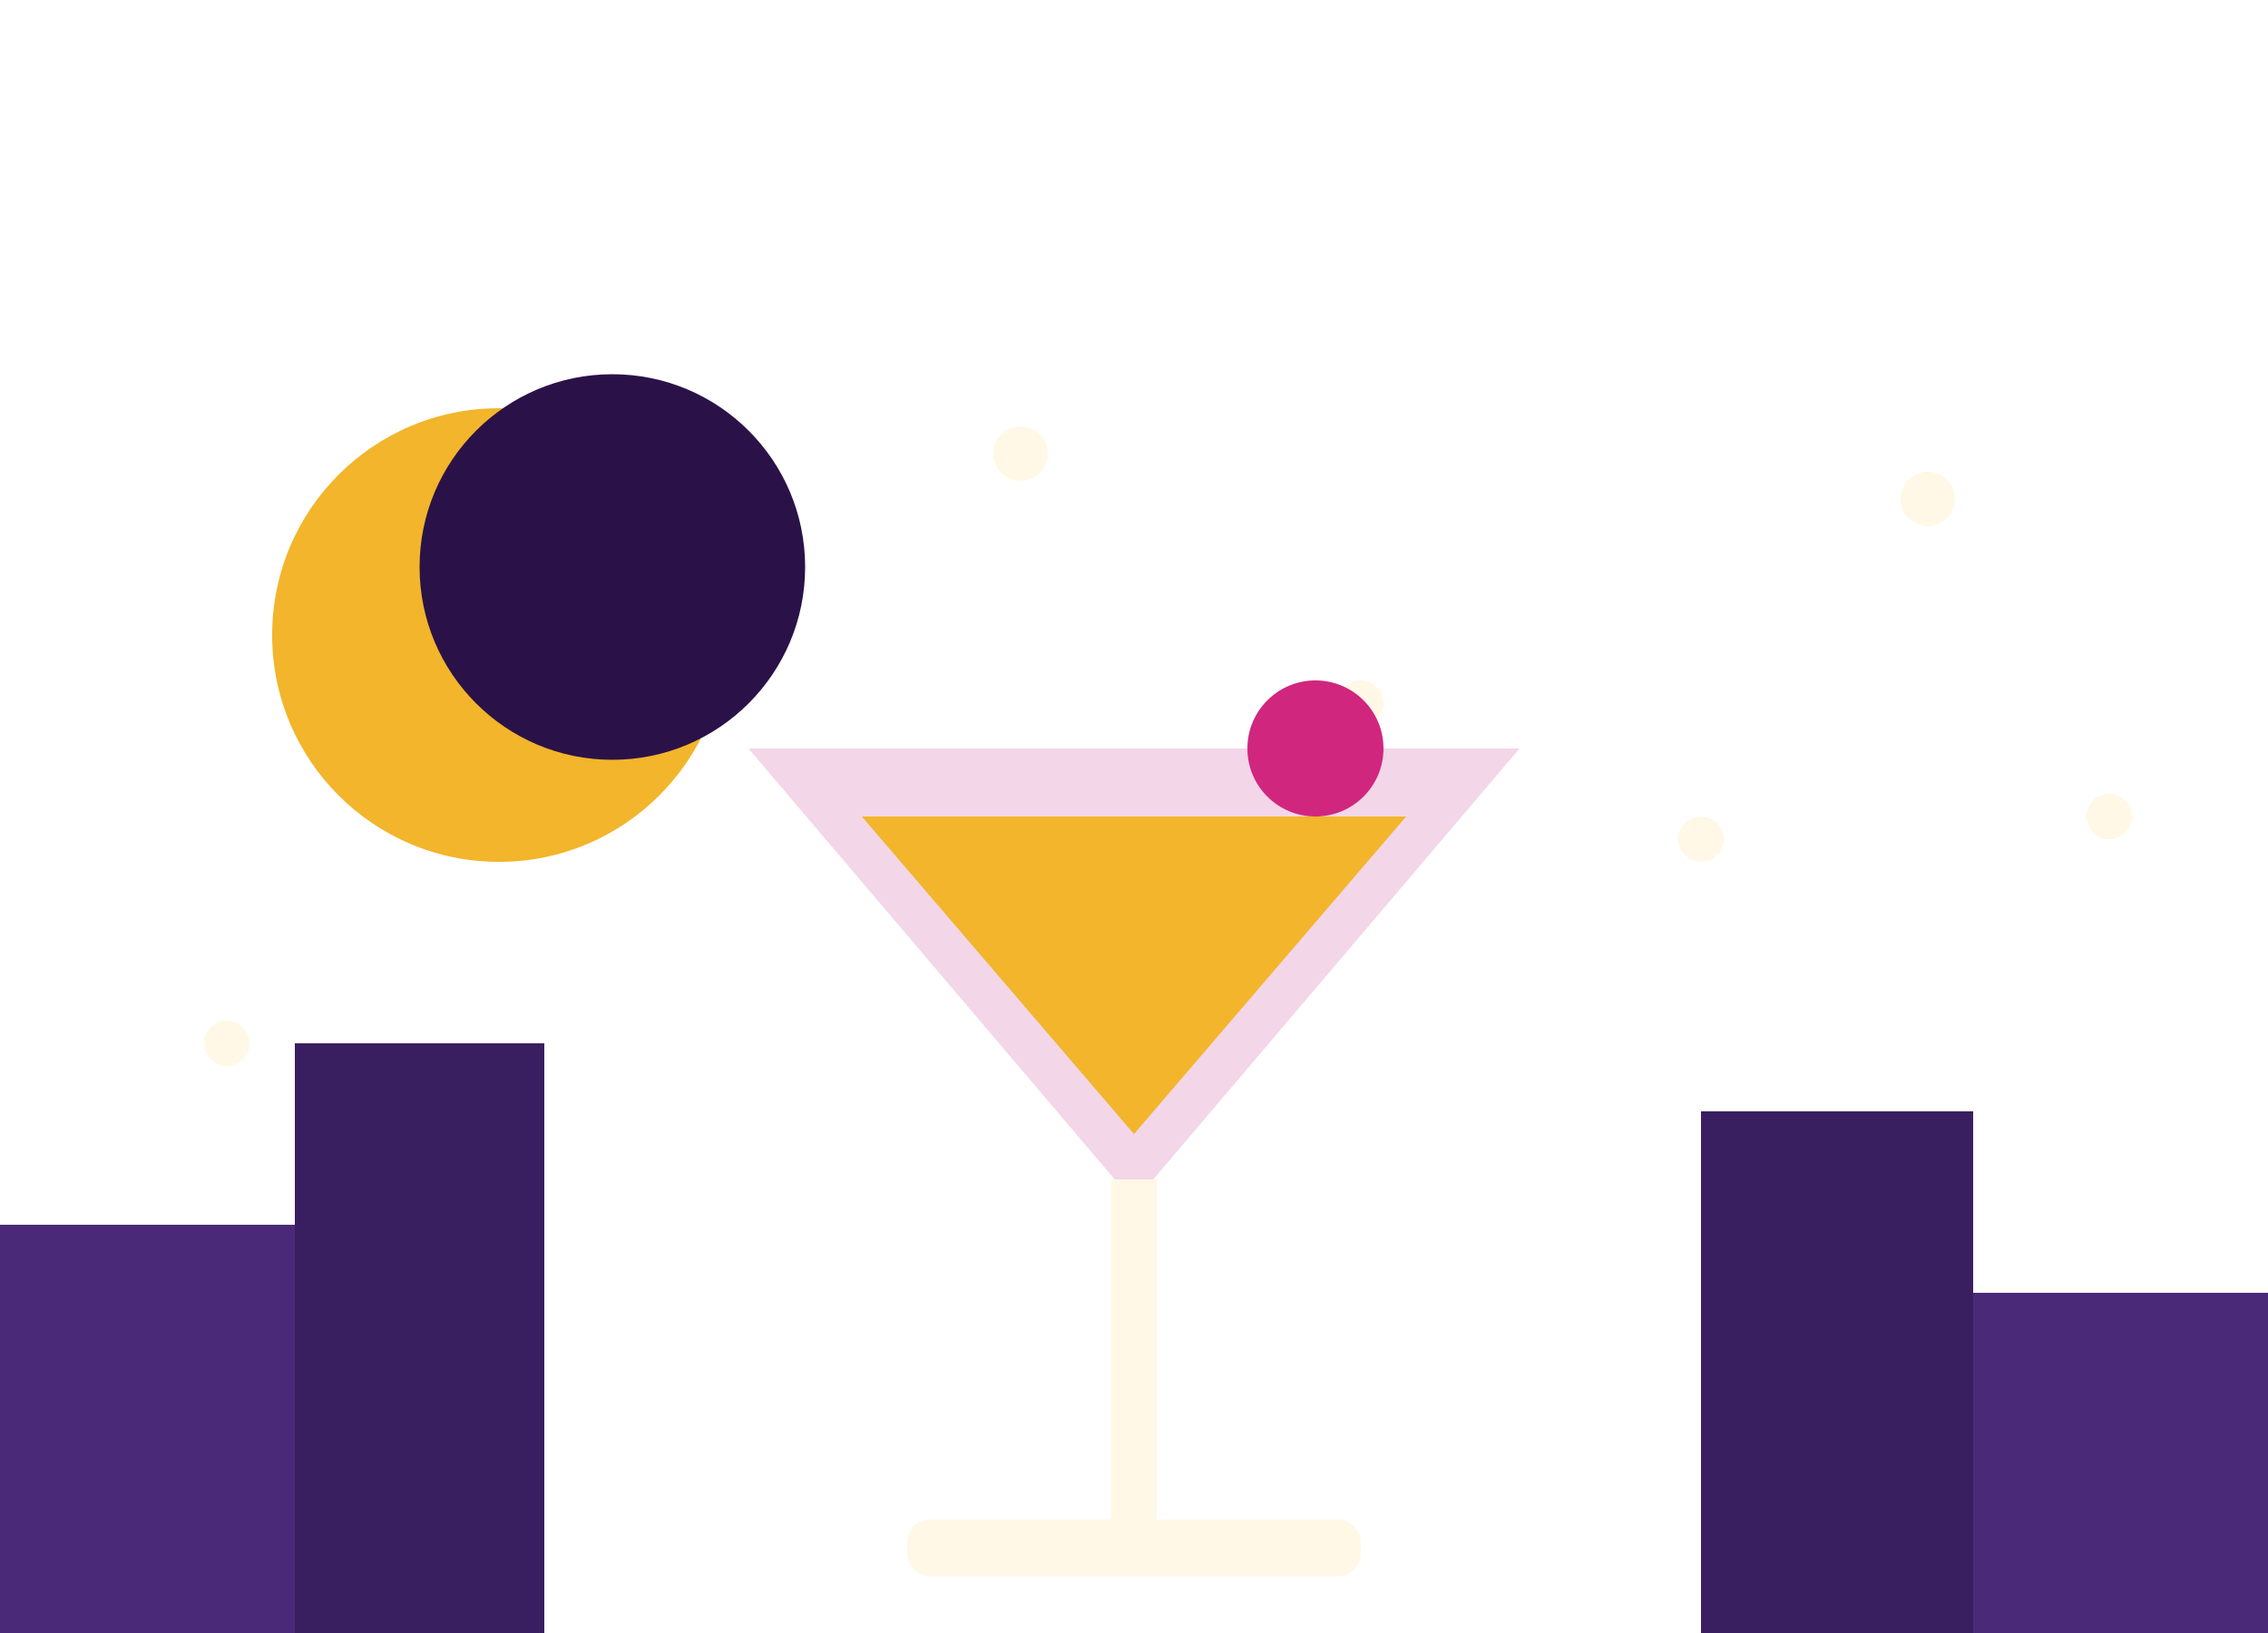
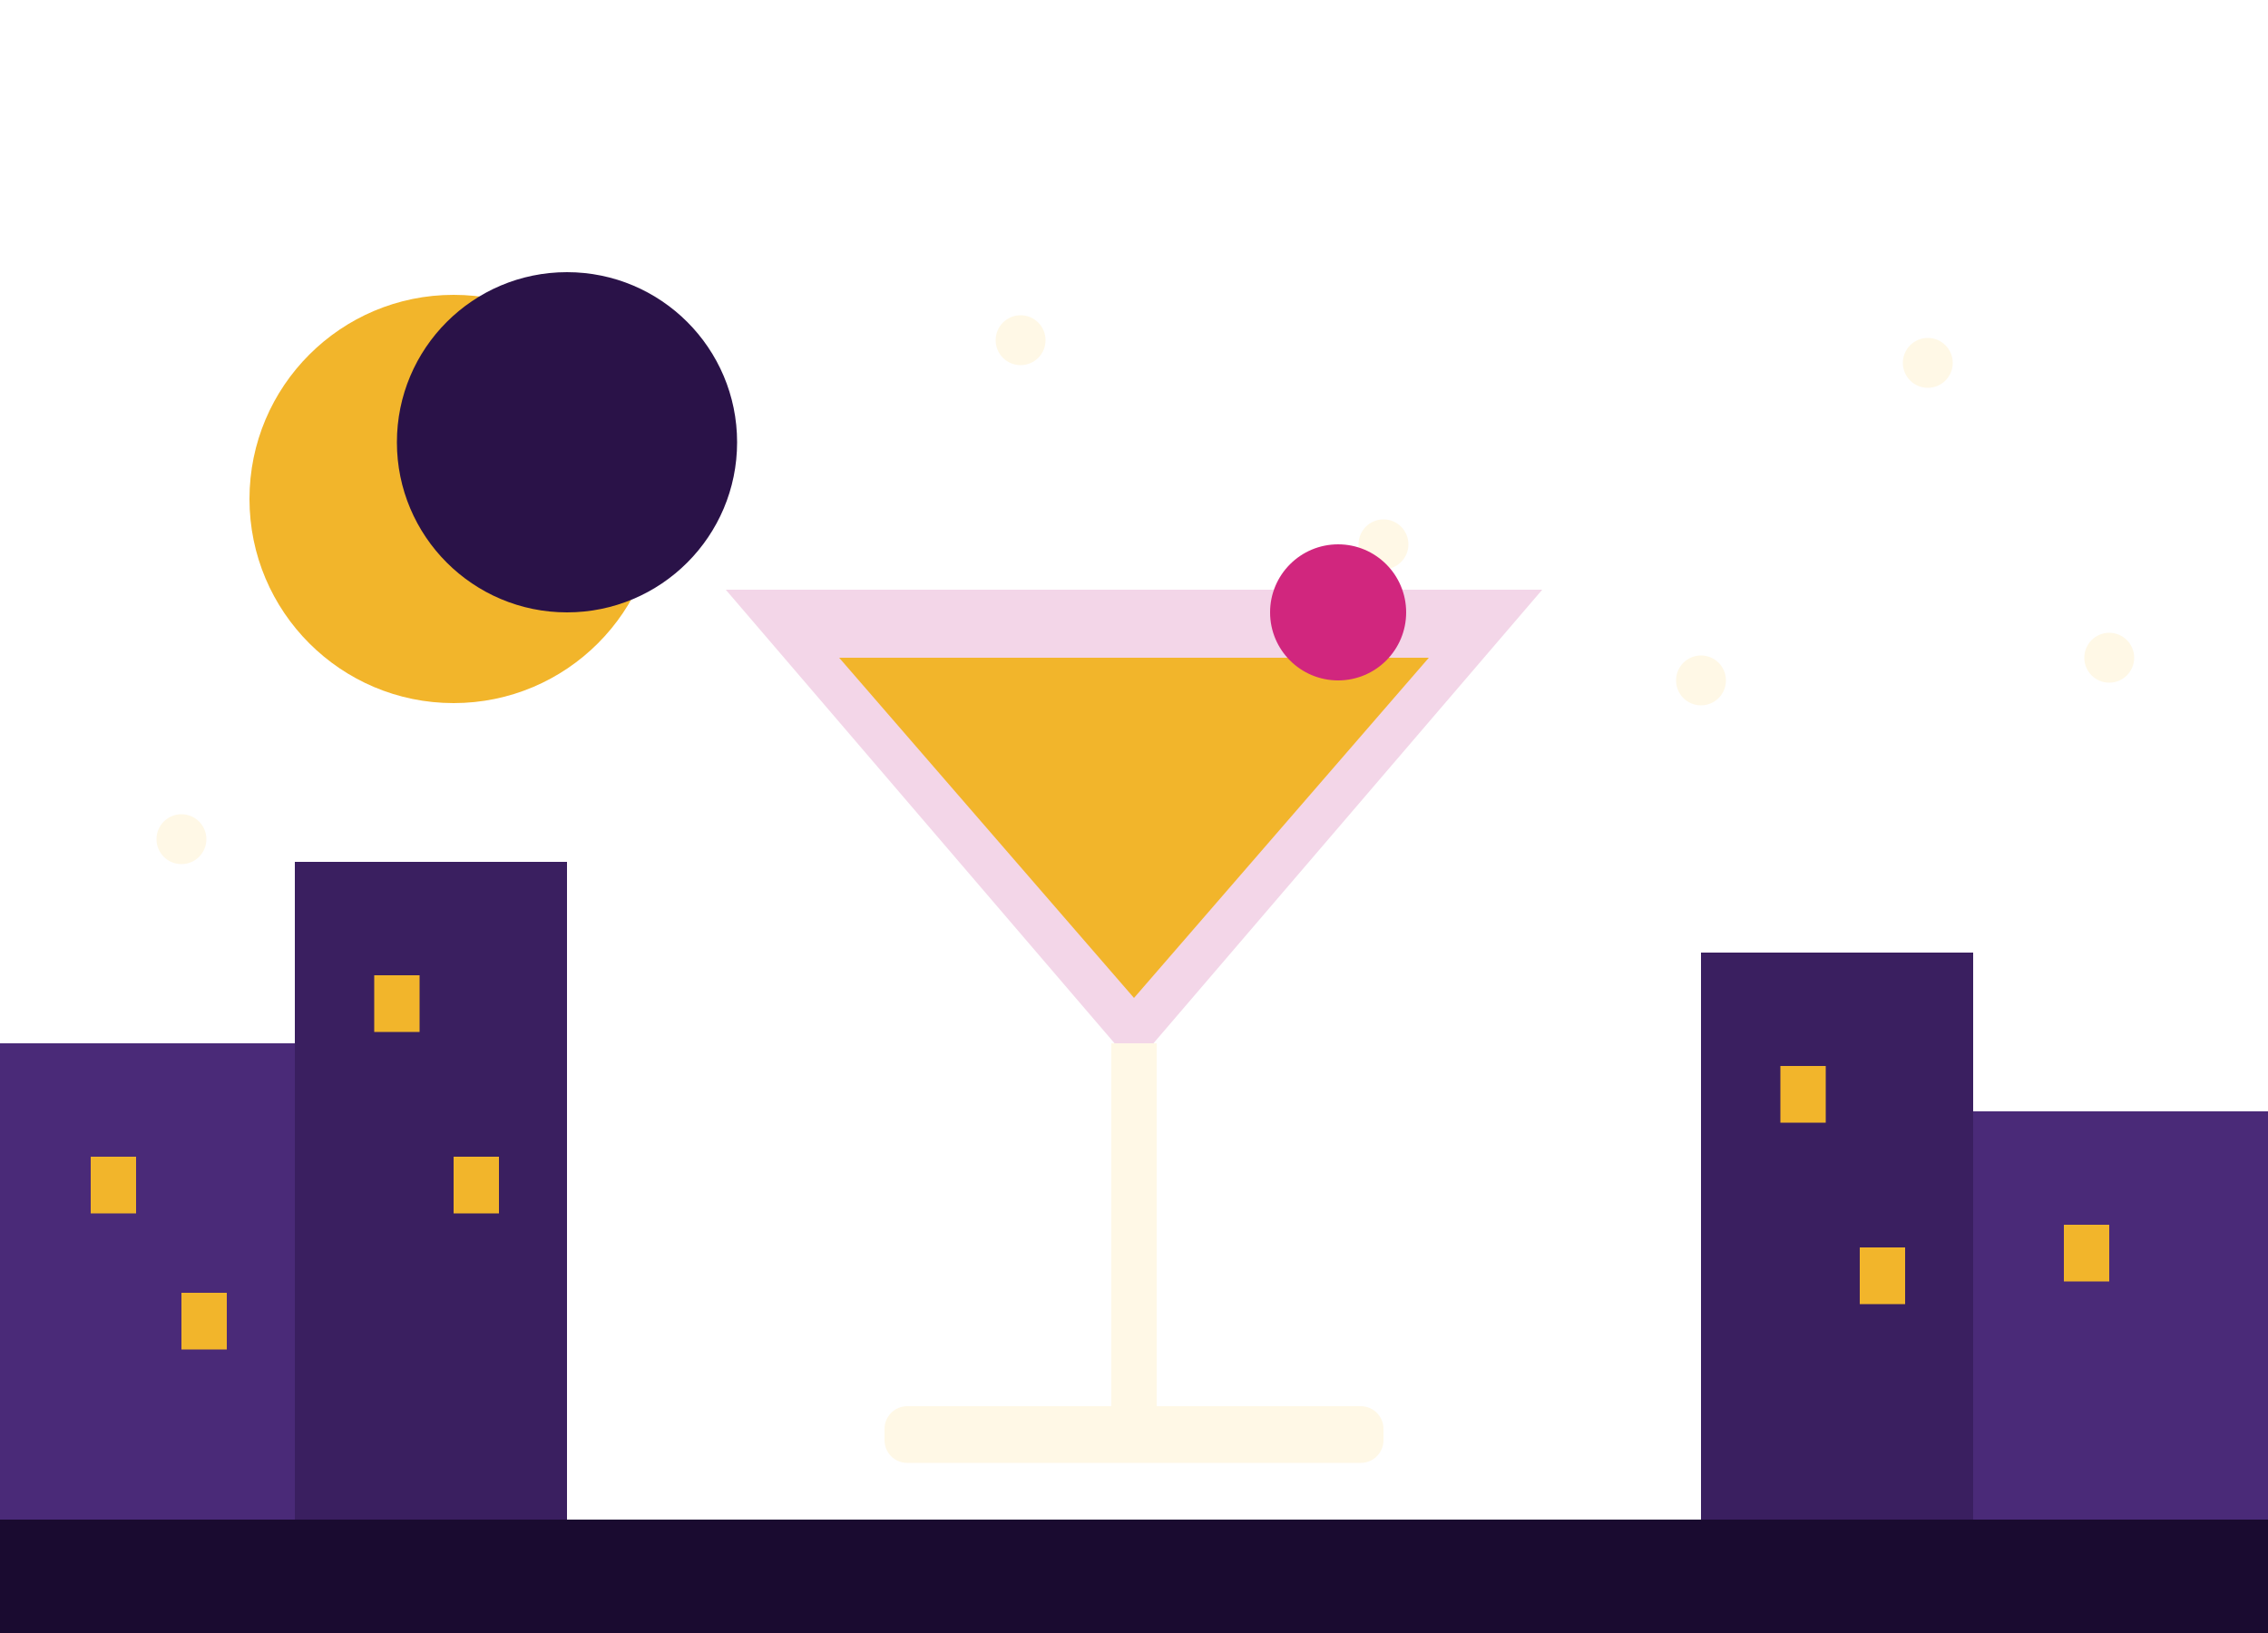
<svg xmlns="http://www.w3.org/2000/svg" viewBox="0 -22 200 144">
-   <circle cx="44" cy="34" r="20" fill="#F2B52B" />
-   <circle cx="54" cy="28" r="17" fill="#2A1248" />
-   <circle cx="90" cy="18" r="2.4" fill="#FFF8E6" />
-   <circle cx="120" cy="40" r="2" fill="#FFF8E6" />
-   <circle cx="170" cy="22" r="2.4" fill="#FFF8E6" />
-   <circle cx="150" cy="52" r="2" fill="#FFF8E6" />
-   <circle cx="186" cy="50" r="2" fill="#FFF8E6" />
-   <circle cx="20" cy="70" r="2" fill="#FFF8E6" />
-   <rect x="0" y="86" width="26" height="36" fill="#4A2A78" />
-   <rect x="26" y="70" width="22" height="52" fill="#3A1F60" />
-   <rect x="150" y="76" width="24" height="46" fill="#3A1F60" />
-   <rect x="174" y="92" width="26" height="30" fill="#4A2A78" />
-   <polygon points="66,44 134,44 100,84" fill="#F3D6E8" />
-   <polygon points="76,50 124,50 100,78" fill="#F2B52B" />
-   <rect x="98" y="82" width="4" height="30" fill="#FFF8E6" />
-   <rect x="80" y="112" width="40" height="5" rx="2" fill="#FFF8E6" />
-   <circle cx="116" cy="44" r="6" fill="#D1267E" />
+   <circle cx="40" cy="22" r="18" fill="#F2B52B" />
+   <circle cx="50" cy="17" r="15" fill="#2A1248" />
+   <circle cx="90" cy="8" r="2.2" fill="#FFF8E6" />
+   <circle cx="122" cy="26" r="2.2" fill="#FFF8E6" />
+   <circle cx="170" cy="10" r="2.2" fill="#FFF8E6" />
+   <circle cx="150" cy="38" r="2.2" fill="#FFF8E6" />
+   <circle cx="186" cy="36" r="2.2" fill="#FFF8E6" />
+   <circle cx="16" cy="52" r="2.2" fill="#FFF8E6" />
+   <rect x="0" y="70" width="26" height="42" fill="#4A2A78" />
+   <rect x="26" y="54" width="24" height="58" fill="#3A1F60" />
+   <rect x="150" y="62" width="24" height="50" fill="#3A1F60" />
+   <rect x="174" y="76" width="26" height="36" fill="#4A2A78" />
+   <rect x="8" y="80" width="4" height="5" fill="#F2B52B" />
+   <rect x="16" y="92" width="4" height="5" fill="#F2B52B" />
+   <rect x="33" y="64" width="4" height="5" fill="#F2B52B" />
+   <rect x="40" y="80" width="4" height="5" fill="#F2B52B" />
+   <rect x="157" y="72" width="4" height="5" fill="#F2B52B" />
+   <rect x="164" y="88" width="4" height="5" fill="#F2B52B" />
+   <rect x="182" y="86" width="4" height="5" fill="#F2B52B" />
+   <polygon points="64,30 136,30 100,72" fill="#F3D6E8" />
+   <polygon points="74,36 126,36 100,66" fill="#F2B52B" />
+   <rect x="98" y="70" width="4" height="34" fill="#FFF8E6" />
+   <rect x="78" y="102" width="44" height="5" fill="#FFF8E6" rx="2" />
+   <circle cx="118" cy="32" r="6" fill="#D1267E" />
+   <rect x="0" y="112" width="200" height="10" fill="#1A0B30" />
</svg>
